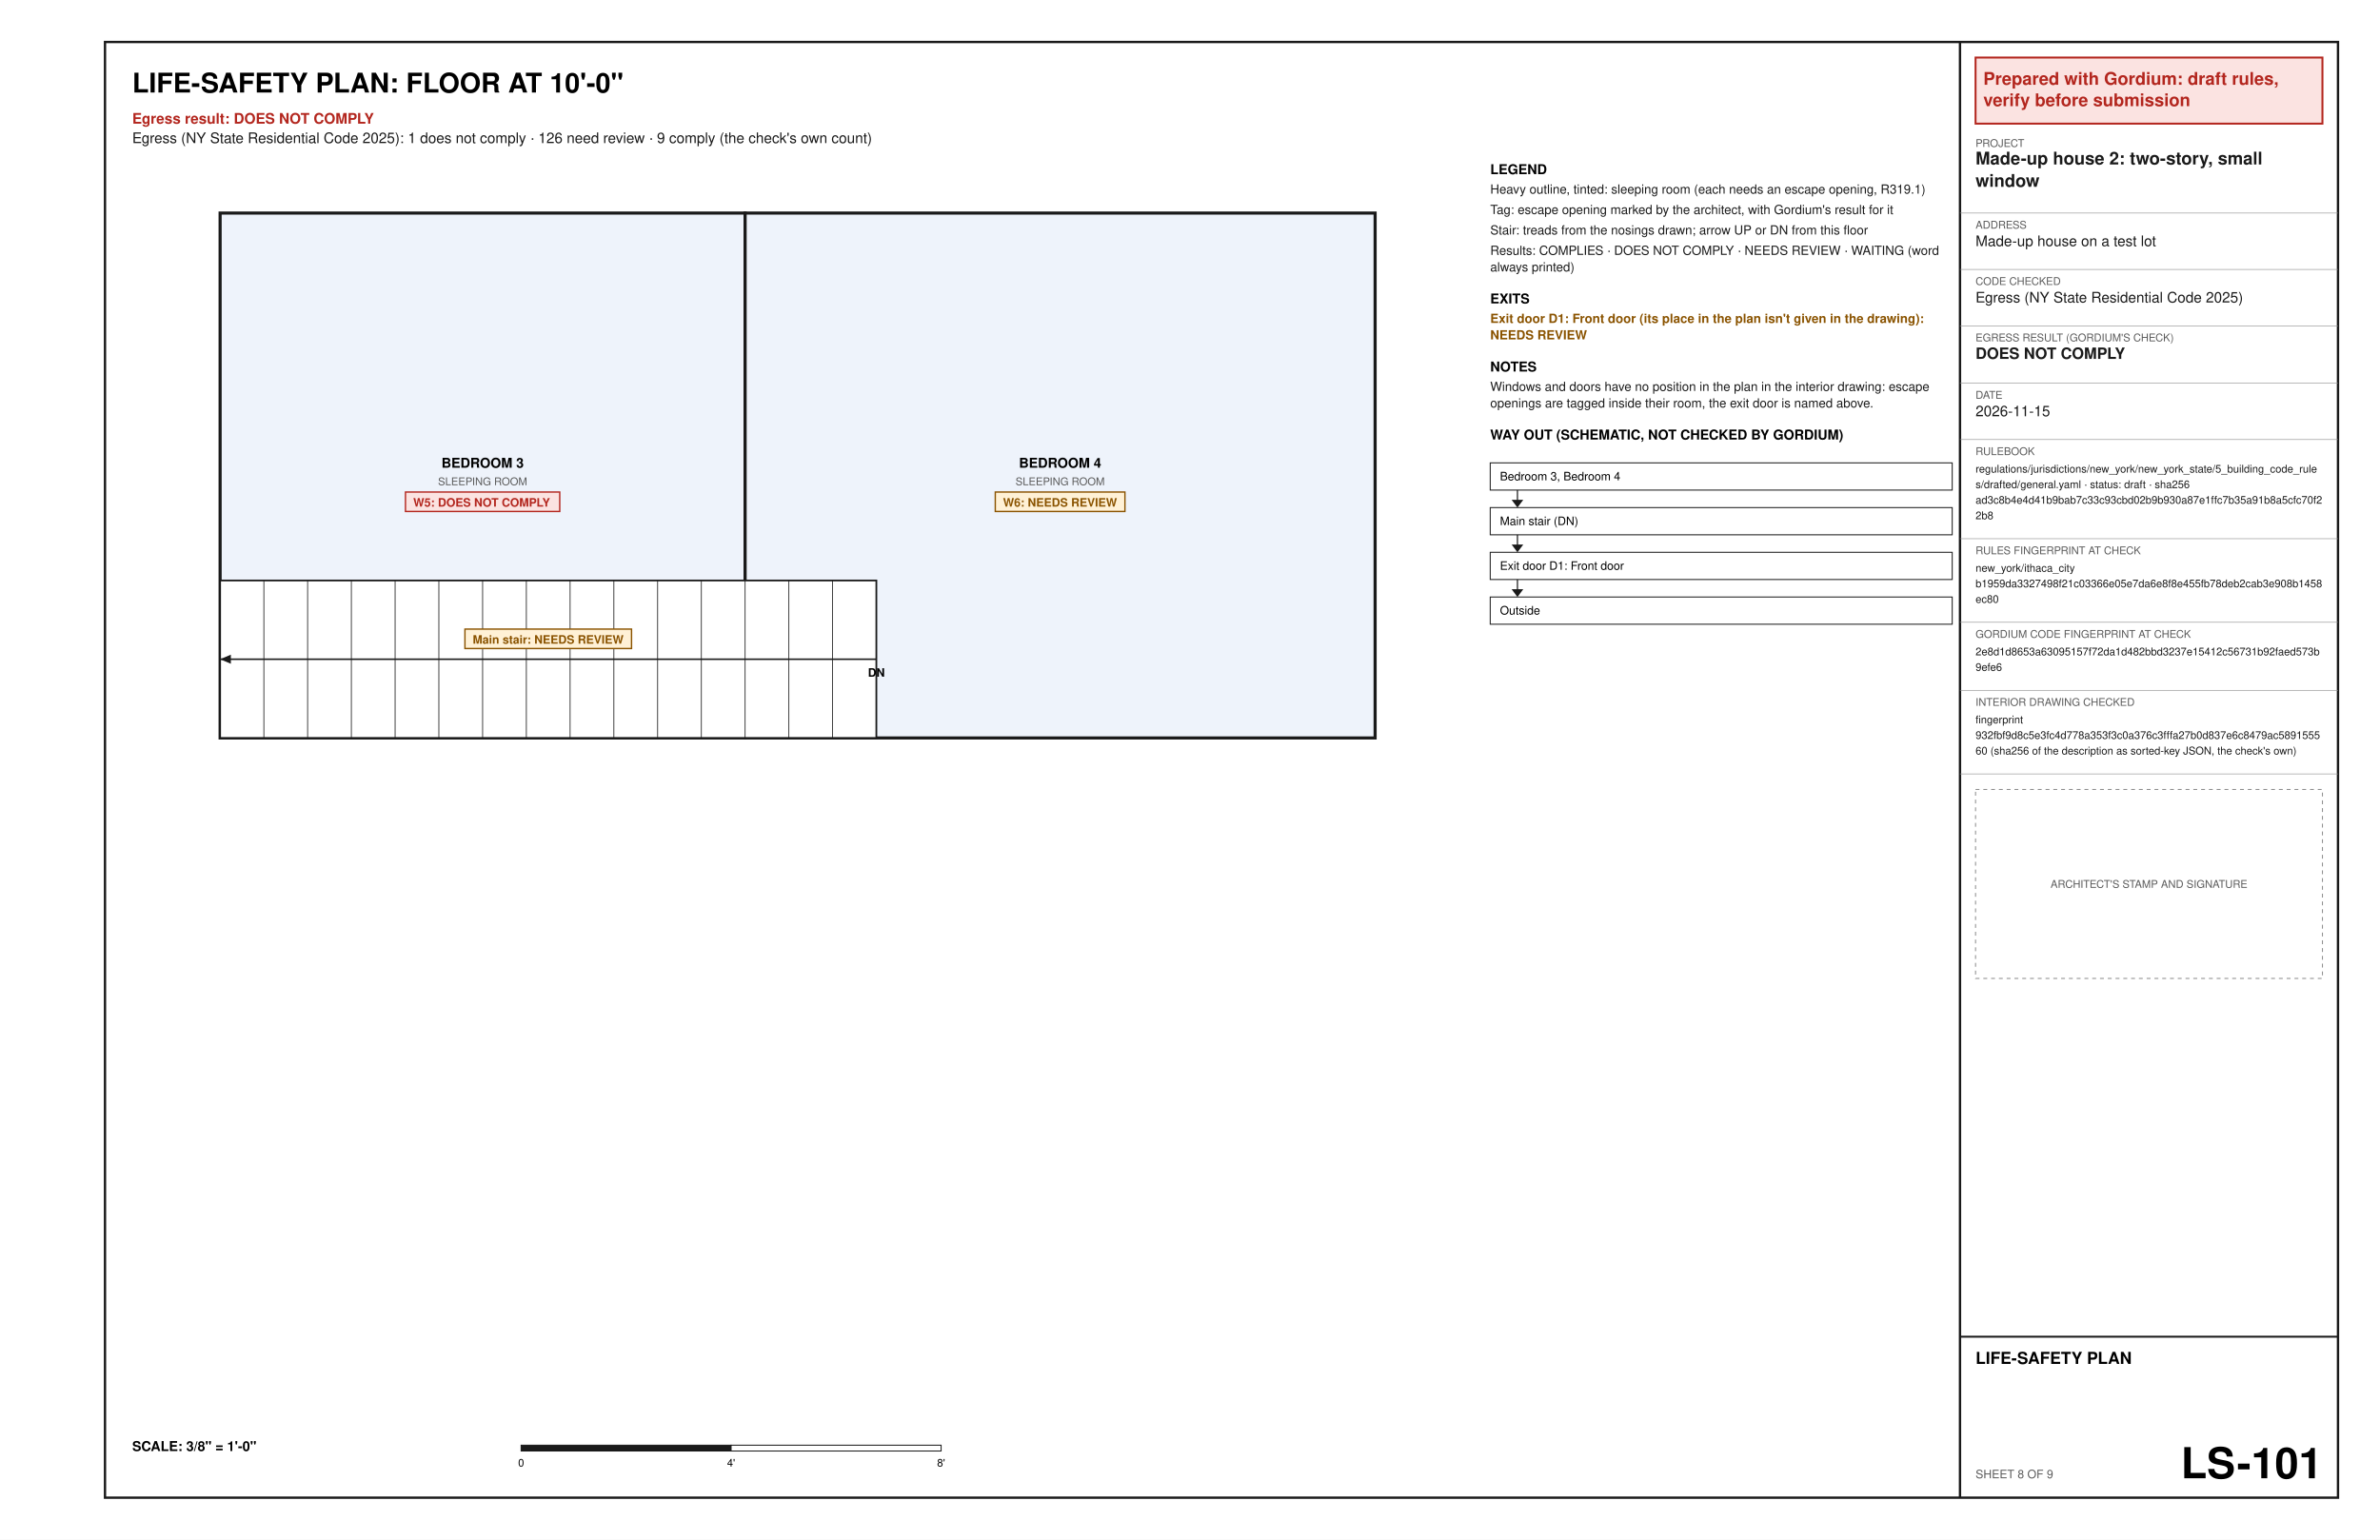
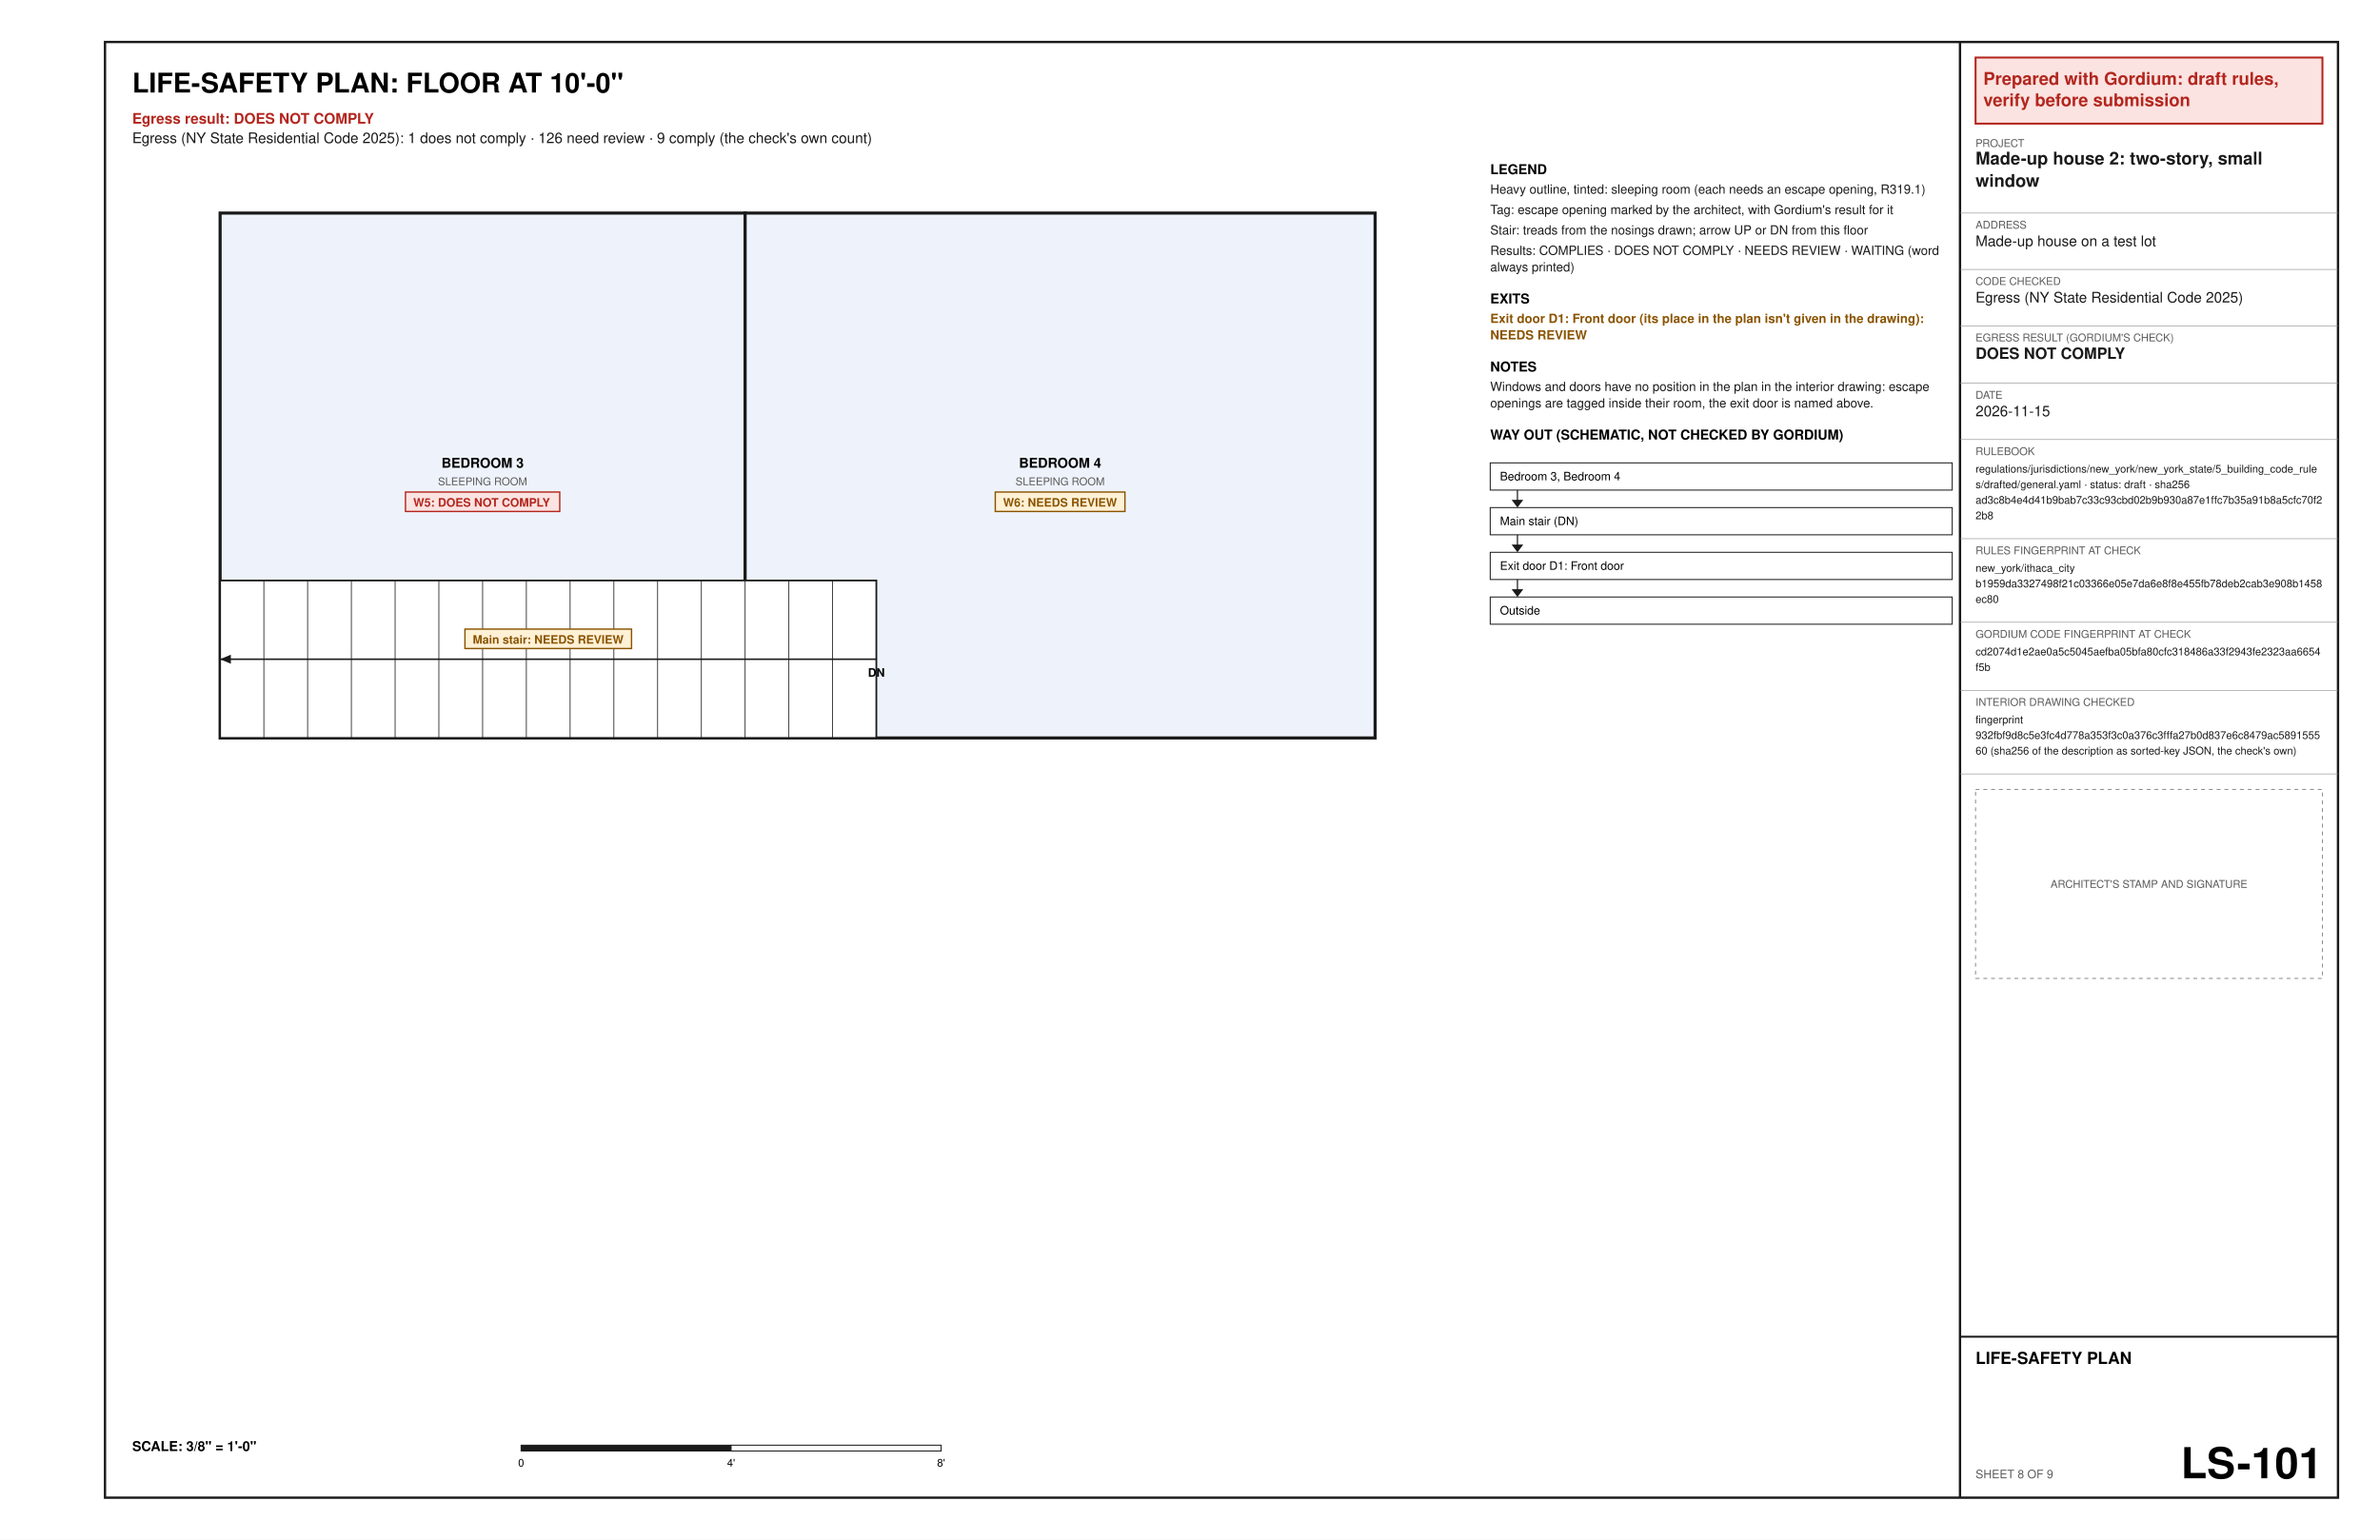
<svg xmlns="http://www.w3.org/2000/svg" width="17in" height="11in" viewBox="0 0 1224 792" font-family="Helvetica, Arial, sans-serif">
  <rect x="0" y="0" width="1224" height="792" fill="#ffffff" />
  <text x="68" y="47.6" font-size="14" font-weight="bold" text-anchor="start" fill="#000000" xml:space="preserve">LIFE-SAFETY PLAN: FLOOR AT 10'-0"</text>
  <text x="68" y="63.6" font-size="7.5" font-weight="bold" text-anchor="start" fill="#b3261e" xml:space="preserve">Egress result: DOES NOT COMPLY</text>
  <text x="68" y="73.6" font-size="7.5" text-anchor="start" fill="#1a1a1a" xml:space="preserve">Egress (NY State Residential Code 2025): 1 does not comply · 126 need review · 9 comply (the check's own count)</text>
  <polygon points="113.2,379.6 383.2,379.6 383.2,109.6 113.2,109.6" fill="#eef3fb" stroke="#1a1a1a" stroke-width="1.6" />
  <text x="248.2" y="240.6" font-size="7" font-weight="bold" text-anchor="middle" fill="#000000" xml:space="preserve">BEDROOM 3</text>
  <text x="248.2" y="249.6" font-size="5.5" text-anchor="middle" fill="#5a5a5a" xml:space="preserve">SLEEPING ROOM</text>
  <polygon points="208.53,253.1 287.87,253.1 287.87,263.1 208.53,263.1" fill="#fbe3e1" stroke="#b3261e" stroke-width="0.7" />
  <text x="212.53" y="260.6" font-size="6" font-weight="bold" text-anchor="start" fill="#b3261e" xml:space="preserve">W5: DOES NOT COMPLY</text>
  <polygon points="383.2,379.6 707.2,379.6 707.2,109.6 383.2,109.6" fill="#eef3fb" stroke="#1a1a1a" stroke-width="1.6" />
  <text x="545.2" y="240.6" font-size="7" font-weight="bold" text-anchor="middle" fill="#000000" xml:space="preserve">BEDROOM 4</text>
  <text x="545.2" y="249.6" font-size="5.5" text-anchor="middle" fill="#5a5a5a" xml:space="preserve">SLEEPING ROOM</text>
  <polygon points="511.86,253.1 578.54,253.1 578.54,263.1 511.86,263.1" fill="#fff1d6" stroke="#8a5300" stroke-width="0.7" />
  <text x="515.86" y="260.6" font-size="6" font-weight="bold" text-anchor="start" fill="#8a5300" xml:space="preserve">W6: NEEDS REVIEW</text>
  <polygon points="113.2,379.6 113.2,298.6 450.7,298.6 450.7,379.6" fill="#ffffff" stroke="#1a1a1a" stroke-width="0.9" />
  <line x1="135.7" y1="379.6" x2="135.7" y2="298.6" stroke="#1a1a1a" stroke-width="0.4" />
  <line x1="158.2" y1="379.6" x2="158.2" y2="298.6" stroke="#1a1a1a" stroke-width="0.4" />
  <line x1="180.7" y1="379.6" x2="180.7" y2="298.6" stroke="#1a1a1a" stroke-width="0.4" />
  <line x1="203.2" y1="379.6" x2="203.2" y2="298.6" stroke="#1a1a1a" stroke-width="0.4" />
  <line x1="225.7" y1="379.6" x2="225.7" y2="298.6" stroke="#1a1a1a" stroke-width="0.4" />
  <line x1="248.2" y1="379.6" x2="248.2" y2="298.6" stroke="#1a1a1a" stroke-width="0.4" />
  <line x1="270.7" y1="379.6" x2="270.7" y2="298.6" stroke="#1a1a1a" stroke-width="0.4" />
  <line x1="293.2" y1="379.6" x2="293.2" y2="298.6" stroke="#1a1a1a" stroke-width="0.4" />
  <line x1="315.7" y1="379.6" x2="315.7" y2="298.6" stroke="#1a1a1a" stroke-width="0.4" />
  <line x1="338.2" y1="379.6" x2="338.2" y2="298.6" stroke="#1a1a1a" stroke-width="0.4" />
  <line x1="360.7" y1="379.6" x2="360.7" y2="298.6" stroke="#1a1a1a" stroke-width="0.4" />
  <line x1="383.2" y1="379.6" x2="383.2" y2="298.6" stroke="#1a1a1a" stroke-width="0.4" />
  <line x1="405.7" y1="379.6" x2="405.7" y2="298.6" stroke="#1a1a1a" stroke-width="0.4" />
  <line x1="428.2" y1="379.6" x2="428.2" y2="298.6" stroke="#1a1a1a" stroke-width="0.4" />
  <line x1="450.7" y1="339.1" x2="113.2" y2="339.1" stroke="#1a1a1a" stroke-width="0.8" />
  <polygon points="113.2,339.1 118.73,336.76 118.73,341.44" fill="#1a1a1a" />
  <text x="450.7" y="348.1" font-size="6" font-weight="bold" text-anchor="middle" fill="#000000" xml:space="preserve">DN</text>
  <polygon points="239.11,323.6 324.79,323.6 324.79,333.6 239.11,333.6" fill="#fff1d6" stroke="#8a5300" stroke-width="0.7" />
  <text x="243.11" y="331.1" font-size="6" font-weight="bold" text-anchor="start" fill="#8a5300" xml:space="preserve">Main stair: NEEDS REVIEW</text>
  <text x="68" y="746.4" font-size="7" font-weight="bold" text-anchor="start" fill="#000000" xml:space="preserve">SCALE: 3/8" = 1'-0"</text>
  <polygon points="268,743.4 376,743.4 376,746.4 268,746.4" fill="#1a1a1a" stroke="#1a1a1a" stroke-width="0.5" />
  <polygon points="376,743.4 484,743.4 484,746.4 376,746.4" fill="#ffffff" stroke="#1a1a1a" stroke-width="0.5" />
  <text x="268" y="754.4" font-size="5.5" text-anchor="middle" fill="#000000" xml:space="preserve">0</text>
  <text x="376" y="754.4" font-size="5.5" text-anchor="middle" fill="#000000" xml:space="preserve">4'</text>
  <text x="484" y="754.4" font-size="5.5" text-anchor="middle" fill="#000000" xml:space="preserve">8'</text>
  <text x="766.4" y="89.6" font-size="7" font-weight="bold" text-anchor="start" fill="#000000" xml:space="preserve">LEGEND</text>
  <text x="766.4" y="99.6" font-size="6.5" text-anchor="start" fill="#1a1a1a" xml:space="preserve">Heavy outline, tinted: sleeping room (each needs an escape opening, R319.1)</text>
  <text x="766.4" y="110.1" font-size="6.5" text-anchor="start" fill="#1a1a1a" xml:space="preserve">Tag: escape opening marked by the architect, with Gordium's result for it</text>
  <text x="766.4" y="120.6" font-size="6.5" text-anchor="start" fill="#1a1a1a" xml:space="preserve">Stair: treads from the nosings drawn; arrow UP or DN from this floor</text>
  <text x="766.4" y="131.1" font-size="6.5" text-anchor="start" fill="#1a1a1a" xml:space="preserve">Results: COMPLIES · DOES NOT COMPLY · NEEDS REVIEW · WAITING (word</text>
  <text x="766.4" y="139.6" font-size="6.5" text-anchor="start" fill="#1a1a1a" xml:space="preserve">always printed)</text>
  <text x="766.4" y="156.1" font-size="7" font-weight="bold" text-anchor="start" fill="#000000" xml:space="preserve">EXITS</text>
  <text x="766.4" y="166.1" font-size="6.5" font-weight="bold" text-anchor="start" fill="#8a5300" xml:space="preserve">Exit door D1: Front door (its place in the plan isn't given in the drawing):</text>
  <text x="766.4" y="174.6" font-size="6.5" font-weight="bold" text-anchor="start" fill="#8a5300" xml:space="preserve">NEEDS REVIEW</text>
  <text x="766.4" y="191.1" font-size="7" font-weight="bold" text-anchor="start" fill="#000000" xml:space="preserve">NOTES</text>
  <text x="766.4" y="201.1" font-size="6.5" text-anchor="start" fill="#1a1a1a" xml:space="preserve">Windows and doors have no position in the plan in the interior drawing: escape</text>
  <text x="766.4" y="209.6" font-size="6.5" text-anchor="start" fill="#1a1a1a" xml:space="preserve">openings are tagged inside their room, the exit door is named above.</text>
  <text x="766.4" y="226.1" font-size="7" font-weight="bold" text-anchor="start" fill="#000000" xml:space="preserve">WAY OUT (SCHEMATIC, NOT CHECKED BY GORDIUM)</text>
  <polygon points="766.4,238.1 1004,238.1 1004,252.1 766.4,252.1" fill="none" stroke="#1a1a1a" stroke-width="0.5" />
  <text x="771.4" y="247.1" font-size="6" text-anchor="start" fill="#000000" xml:space="preserve">Bedroom 3, Bedroom 4</text>
  <line x1="780.4" y1="252.1" x2="780.4" y2="260.1" stroke="#1a1a1a" stroke-width="0.6" />
  <polygon points="777.4,257.1 783.4,257.1 780.4,261.1" fill="#1a1a1a" />
  <polygon points="766.4,261.1 1004,261.1 1004,275.1 766.4,275.1" fill="none" stroke="#1a1a1a" stroke-width="0.5" />
  <text x="771.4" y="270.1" font-size="6" text-anchor="start" fill="#000000" xml:space="preserve">Main stair (DN)</text>
  <line x1="780.4" y1="275.1" x2="780.4" y2="283.1" stroke="#1a1a1a" stroke-width="0.6" />
  <polygon points="777.4,280.1 783.4,280.1 780.4,284.1" fill="#1a1a1a" />
  <polygon points="766.4,284.1 1004,284.1 1004,298.1 766.4,298.1" fill="none" stroke="#1a1a1a" stroke-width="0.5" />
  <text x="771.4" y="293.1" font-size="6" text-anchor="start" fill="#000000" xml:space="preserve">Exit door D1: Front door</text>
  <line x1="780.4" y1="298.1" x2="780.4" y2="306.1" stroke="#1a1a1a" stroke-width="0.6" />
  <polygon points="777.4,303.1 783.4,303.1 780.4,307.1" fill="#1a1a1a" />
  <polygon points="766.4,307.1 1004,307.1 1004,321.1 766.4,321.1" fill="none" stroke="#1a1a1a" stroke-width="0.5" />
  <text x="771.4" y="316.1" font-size="6" text-anchor="start" fill="#000000" xml:space="preserve">Outside</text>
  <polygon points="54,21.6 1202.4,21.6 1202.4,770.4 54,770.4" fill="none" stroke="#1a1a1a" stroke-width="1.2" />
  <line x1="1008" y1="21.6" x2="1008" y2="770.4" stroke="#1a1a1a" stroke-width="1.2" />
  <polygon points="1016,29.6 1194.4,29.6 1194.4,63.6 1016,63.6" fill="#fbe3e1" stroke="#b3261e" stroke-width="1" />
  <text x="1020" y="43.6" font-size="9" font-weight="bold" text-anchor="start" fill="#b3261e" xml:space="preserve">Prepared with Gordium: draft rules,</text>
  <text x="1020" y="54.6" font-size="9" font-weight="bold" text-anchor="start" fill="#b3261e" xml:space="preserve">verify before submission</text>
  <text x="1016" y="75.6" font-size="5.5" text-anchor="start" fill="#5a5a5a" xml:space="preserve">PROJECT</text>
  <text x="1016" y="84.6" font-size="9" font-weight="bold" text-anchor="start" fill="#1a1a1a" xml:space="preserve">Made-up house 2: two-story, small</text>
  <text x="1016" y="96.1" font-size="9" font-weight="bold" text-anchor="start" fill="#1a1a1a" xml:space="preserve">window</text>
  <line x1="1008" y1="109.6" x2="1202.4" y2="109.6" stroke="#8c8c8c" stroke-width="0.3" />
  <text x="1016" y="117.6" font-size="5.5" text-anchor="start" fill="#5a5a5a" xml:space="preserve">ADDRESS</text>
  <text x="1016" y="126.6" font-size="7.5" text-anchor="start" fill="#1a1a1a" xml:space="preserve">Made-up house on a test lot</text>
  <line x1="1008" y1="138.6" x2="1202.4" y2="138.6" stroke="#8c8c8c" stroke-width="0.3" />
  <text x="1016" y="146.6" font-size="5.5" text-anchor="start" fill="#5a5a5a" xml:space="preserve">CODE CHECKED</text>
  <text x="1016" y="155.6" font-size="7.5" text-anchor="start" fill="#1a1a1a" xml:space="preserve">Egress (NY State Residential Code 2025)</text>
  <line x1="1008" y1="167.6" x2="1202.4" y2="167.6" stroke="#8c8c8c" stroke-width="0.3" />
  <text x="1016" y="175.6" font-size="5.5" text-anchor="start" fill="#5a5a5a" xml:space="preserve">EGRESS RESULT (GORDIUM'S CHECK)</text>
  <text x="1016" y="184.6" font-size="8" font-weight="bold" text-anchor="start" fill="#1a1a1a" xml:space="preserve">DOES NOT COMPLY</text>
  <line x1="1008" y1="197.1" x2="1202.4" y2="197.1" stroke="#8c8c8c" stroke-width="0.3" />
  <text x="1016" y="205.1" font-size="5.5" text-anchor="start" fill="#5a5a5a" xml:space="preserve">DATE</text>
  <text x="1016" y="214.1" font-size="7.5" text-anchor="start" fill="#1a1a1a" xml:space="preserve">2026-11-15</text>
  <line x1="1008" y1="226.1" x2="1202.4" y2="226.1" stroke="#8c8c8c" stroke-width="0.3" />
  <text x="1016" y="234.1" font-size="5.5" text-anchor="start" fill="#5a5a5a" xml:space="preserve">RULEBOOK</text>
  <text x="1016" y="243.1" font-size="5.5" text-anchor="start" fill="#1a1a1a" xml:space="preserve">regulations/jurisdictions/new_york/new_york_state/5_building_code_rule</text>
  <text x="1016" y="251.1" font-size="5.5" text-anchor="start" fill="#1a1a1a" xml:space="preserve">s/drafted/general.yaml · status: draft · sha256</text>
  <text x="1016" y="259.1" font-size="5.5" text-anchor="start" fill="#1a1a1a" xml:space="preserve">ad3c8b4e4d41b9bab7c33c93cbd02b9b930a87e1ffc7b35a91b8a5cfc70f2</text>
  <text x="1016" y="267.1" font-size="5.5" text-anchor="start" fill="#1a1a1a" xml:space="preserve">2b8</text>
  <line x1="1008" y1="277.1" x2="1202.4" y2="277.1" stroke="#8c8c8c" stroke-width="0.3" />
  <text x="1016" y="285.1" font-size="5.5" text-anchor="start" fill="#5a5a5a" xml:space="preserve">RULES FINGERPRINT AT CHECK</text>
  <text x="1016" y="294.1" font-size="5.5" text-anchor="start" fill="#1a1a1a" xml:space="preserve">new_york/ithaca_city</text>
  <text x="1016" y="302.1" font-size="5.5" text-anchor="start" fill="#1a1a1a" xml:space="preserve">b1959da3327498f21c03366e05e7da6e8f8e455fb78deb2cab3e908b1458</text>
  <text x="1016" y="310.1" font-size="5.5" text-anchor="start" fill="#1a1a1a" xml:space="preserve">ec80</text>
  <line x1="1008" y1="320.1" x2="1202.4" y2="320.1" stroke="#8c8c8c" stroke-width="0.3" />
  <text x="1016" y="328.1" font-size="5.5" text-anchor="start" fill="#5a5a5a" xml:space="preserve">GORDIUM CODE FINGERPRINT AT CHECK</text>
-   <text x="1016" y="337.1" font-size="5.5" text-anchor="start" fill="#1a1a1a" xml:space="preserve">2e8d1d8653a63095157f72da1d482bbd3237e15412c56731b92faed573b</text>
-   <text x="1016" y="345.1" font-size="5.5" text-anchor="start" fill="#1a1a1a" xml:space="preserve">9efe6</text>
+   <text x="1016" y="337.1" font-size="5.5" text-anchor="start" fill="#1a1a1a" xml:space="preserve">cd2074d1e2ae0a5c5045aefba05bfa80cfc318486a33f2943fe2323aa6654</text>
+   <text x="1016" y="345.1" font-size="5.5" text-anchor="start" fill="#1a1a1a" xml:space="preserve">f5b</text>
  <line x1="1008" y1="355.1" x2="1202.4" y2="355.1" stroke="#8c8c8c" stroke-width="0.3" />
  <text x="1016" y="363.1" font-size="5.5" text-anchor="start" fill="#5a5a5a" xml:space="preserve">INTERIOR DRAWING CHECKED</text>
  <text x="1016" y="372.1" font-size="5.5" text-anchor="start" fill="#1a1a1a" xml:space="preserve">fingerprint</text>
  <text x="1016" y="380.1" font-size="5.5" text-anchor="start" fill="#1a1a1a" xml:space="preserve">932fbf9d8c5e3fc4d778a353f3c0a376c3fffa27b0d837e6c8479ac5891555</text>
  <text x="1016" y="388.1" font-size="5.5" text-anchor="start" fill="#1a1a1a" xml:space="preserve">60 (sha256 of the description as sorted-key JSON, the check's own)</text>
  <line x1="1008" y1="398.1" x2="1202.4" y2="398.1" stroke="#8c8c8c" stroke-width="0.3" />
  <polygon points="1016,406.1 1194.4,406.1 1194.4,503.3 1016,503.3" fill="none" stroke="#8c8c8c" stroke-width="0.5" stroke-dasharray="2 2" />
  <text x="1105.2" y="456.7" font-size="5.5" text-anchor="middle" fill="#5a5a5a" xml:space="preserve">ARCHITECT'S STAMP AND SIGNATURE</text>
  <line x1="1008" y1="687.6" x2="1202.4" y2="687.6" stroke="#1a1a1a" stroke-width="1" />
  <text x="1016" y="701.6" font-size="8.5" font-weight="bold" text-anchor="start" fill="#000000" xml:space="preserve">LIFE-SAFETY PLAN</text>
  <text x="1016" y="760.4" font-size="6" text-anchor="start" fill="#5a5a5a" xml:space="preserve">SHEET 8 OF 9</text>
  <text x="1194.4" y="760.4" font-size="22" font-weight="bold" text-anchor="end" fill="#000000" xml:space="preserve">LS-101</text>
</svg>
